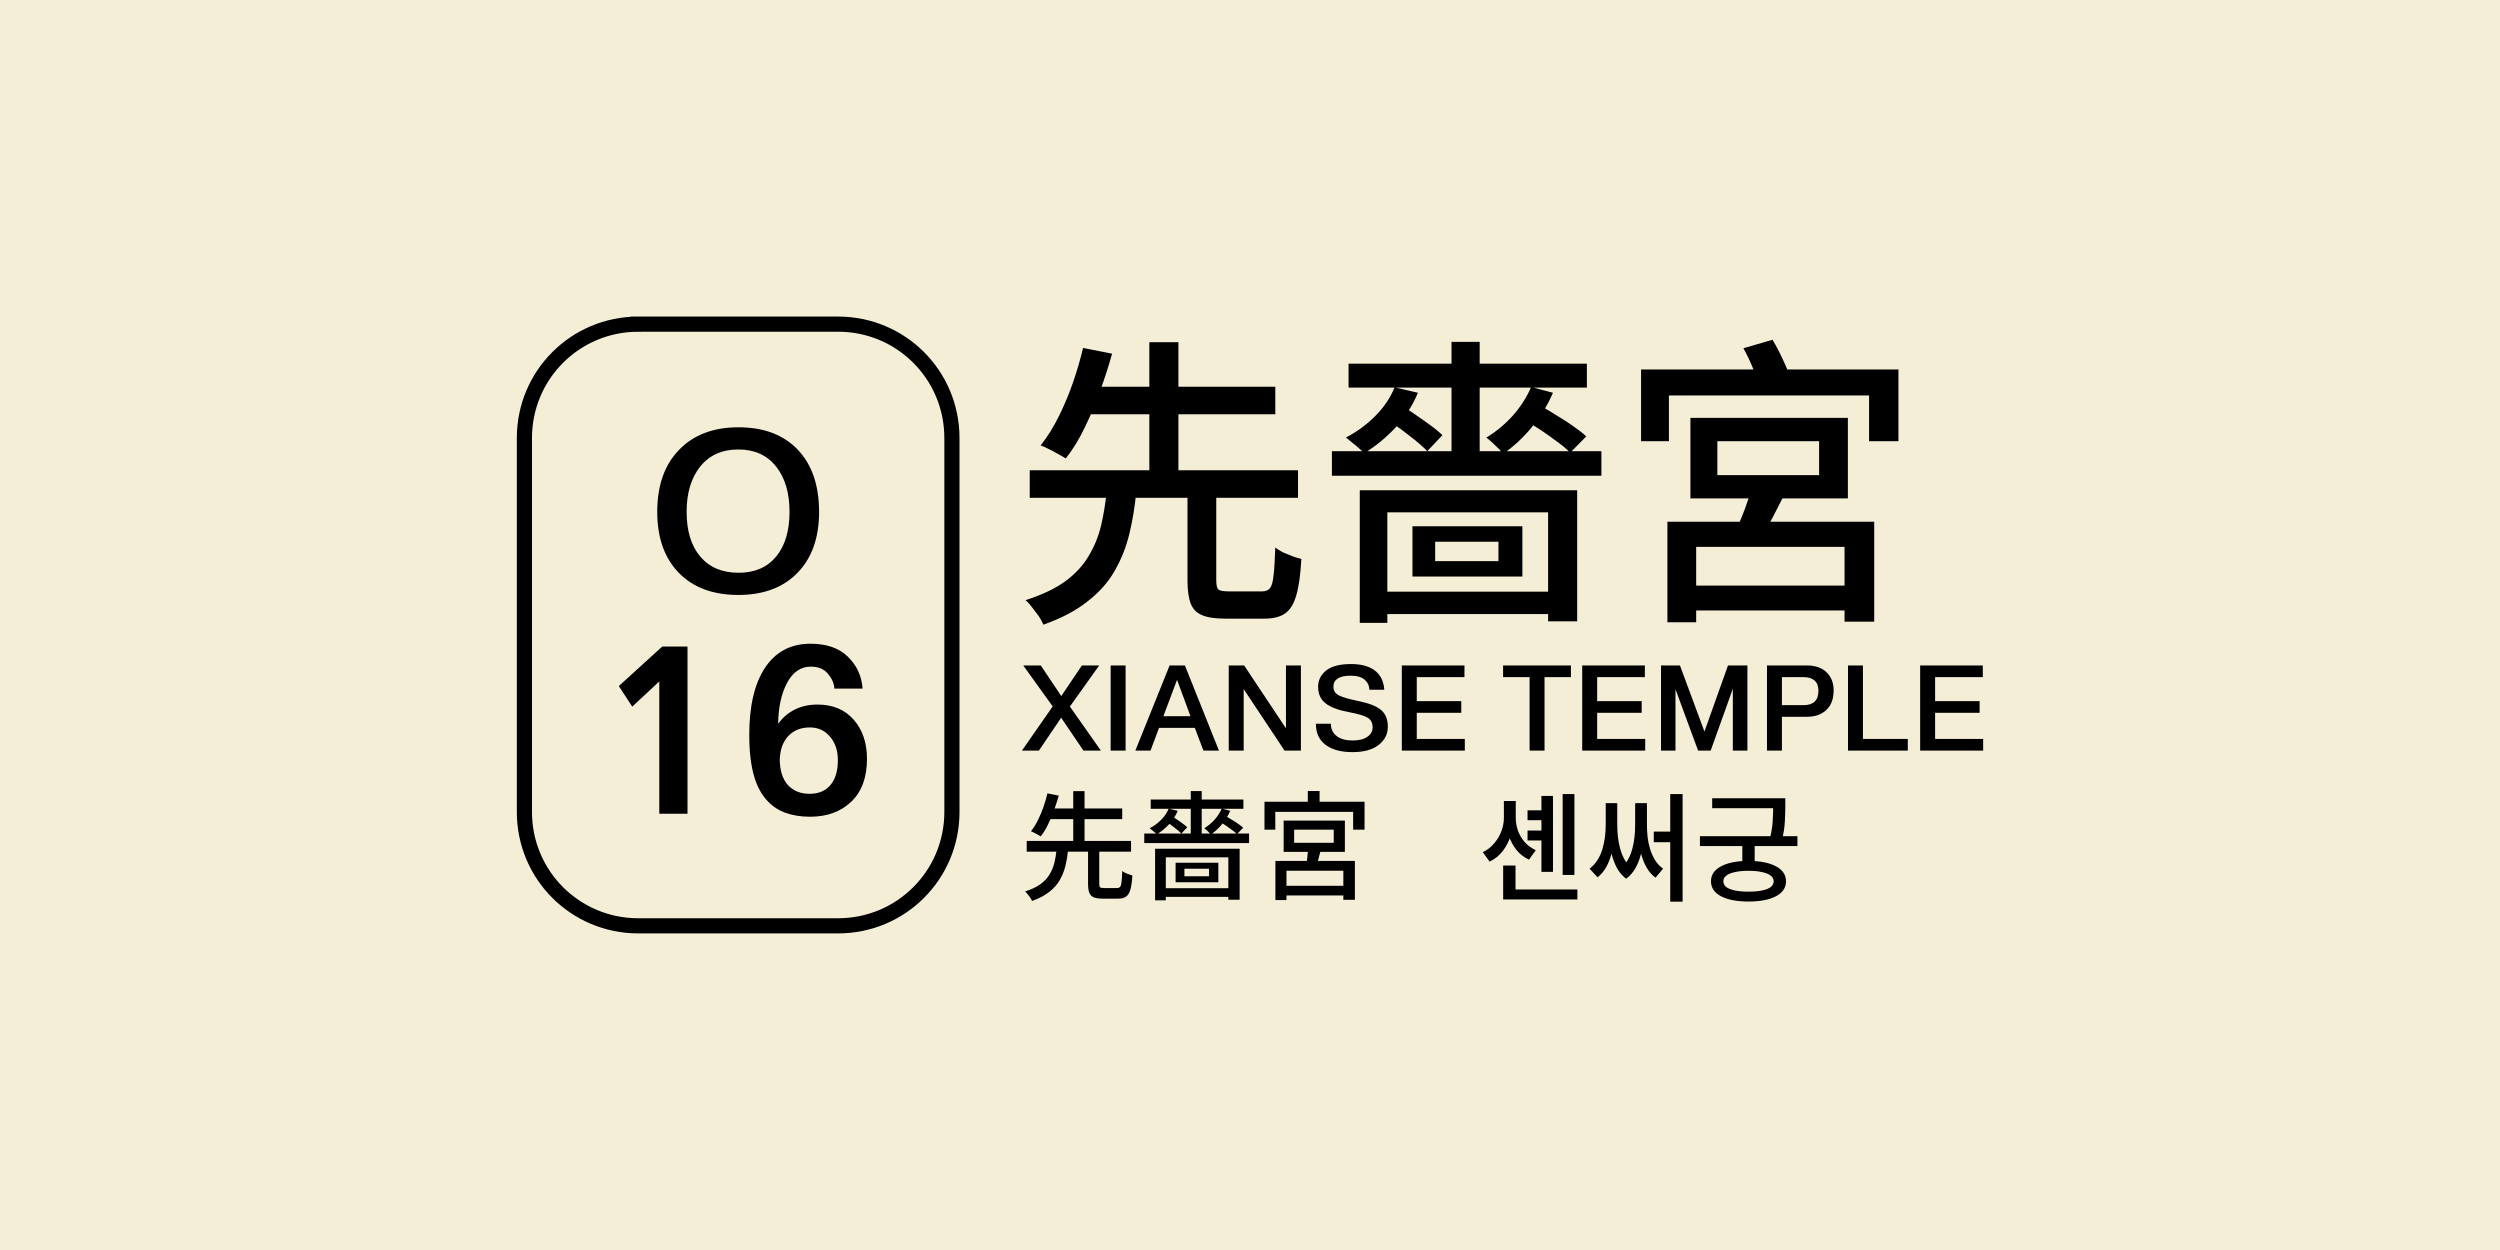
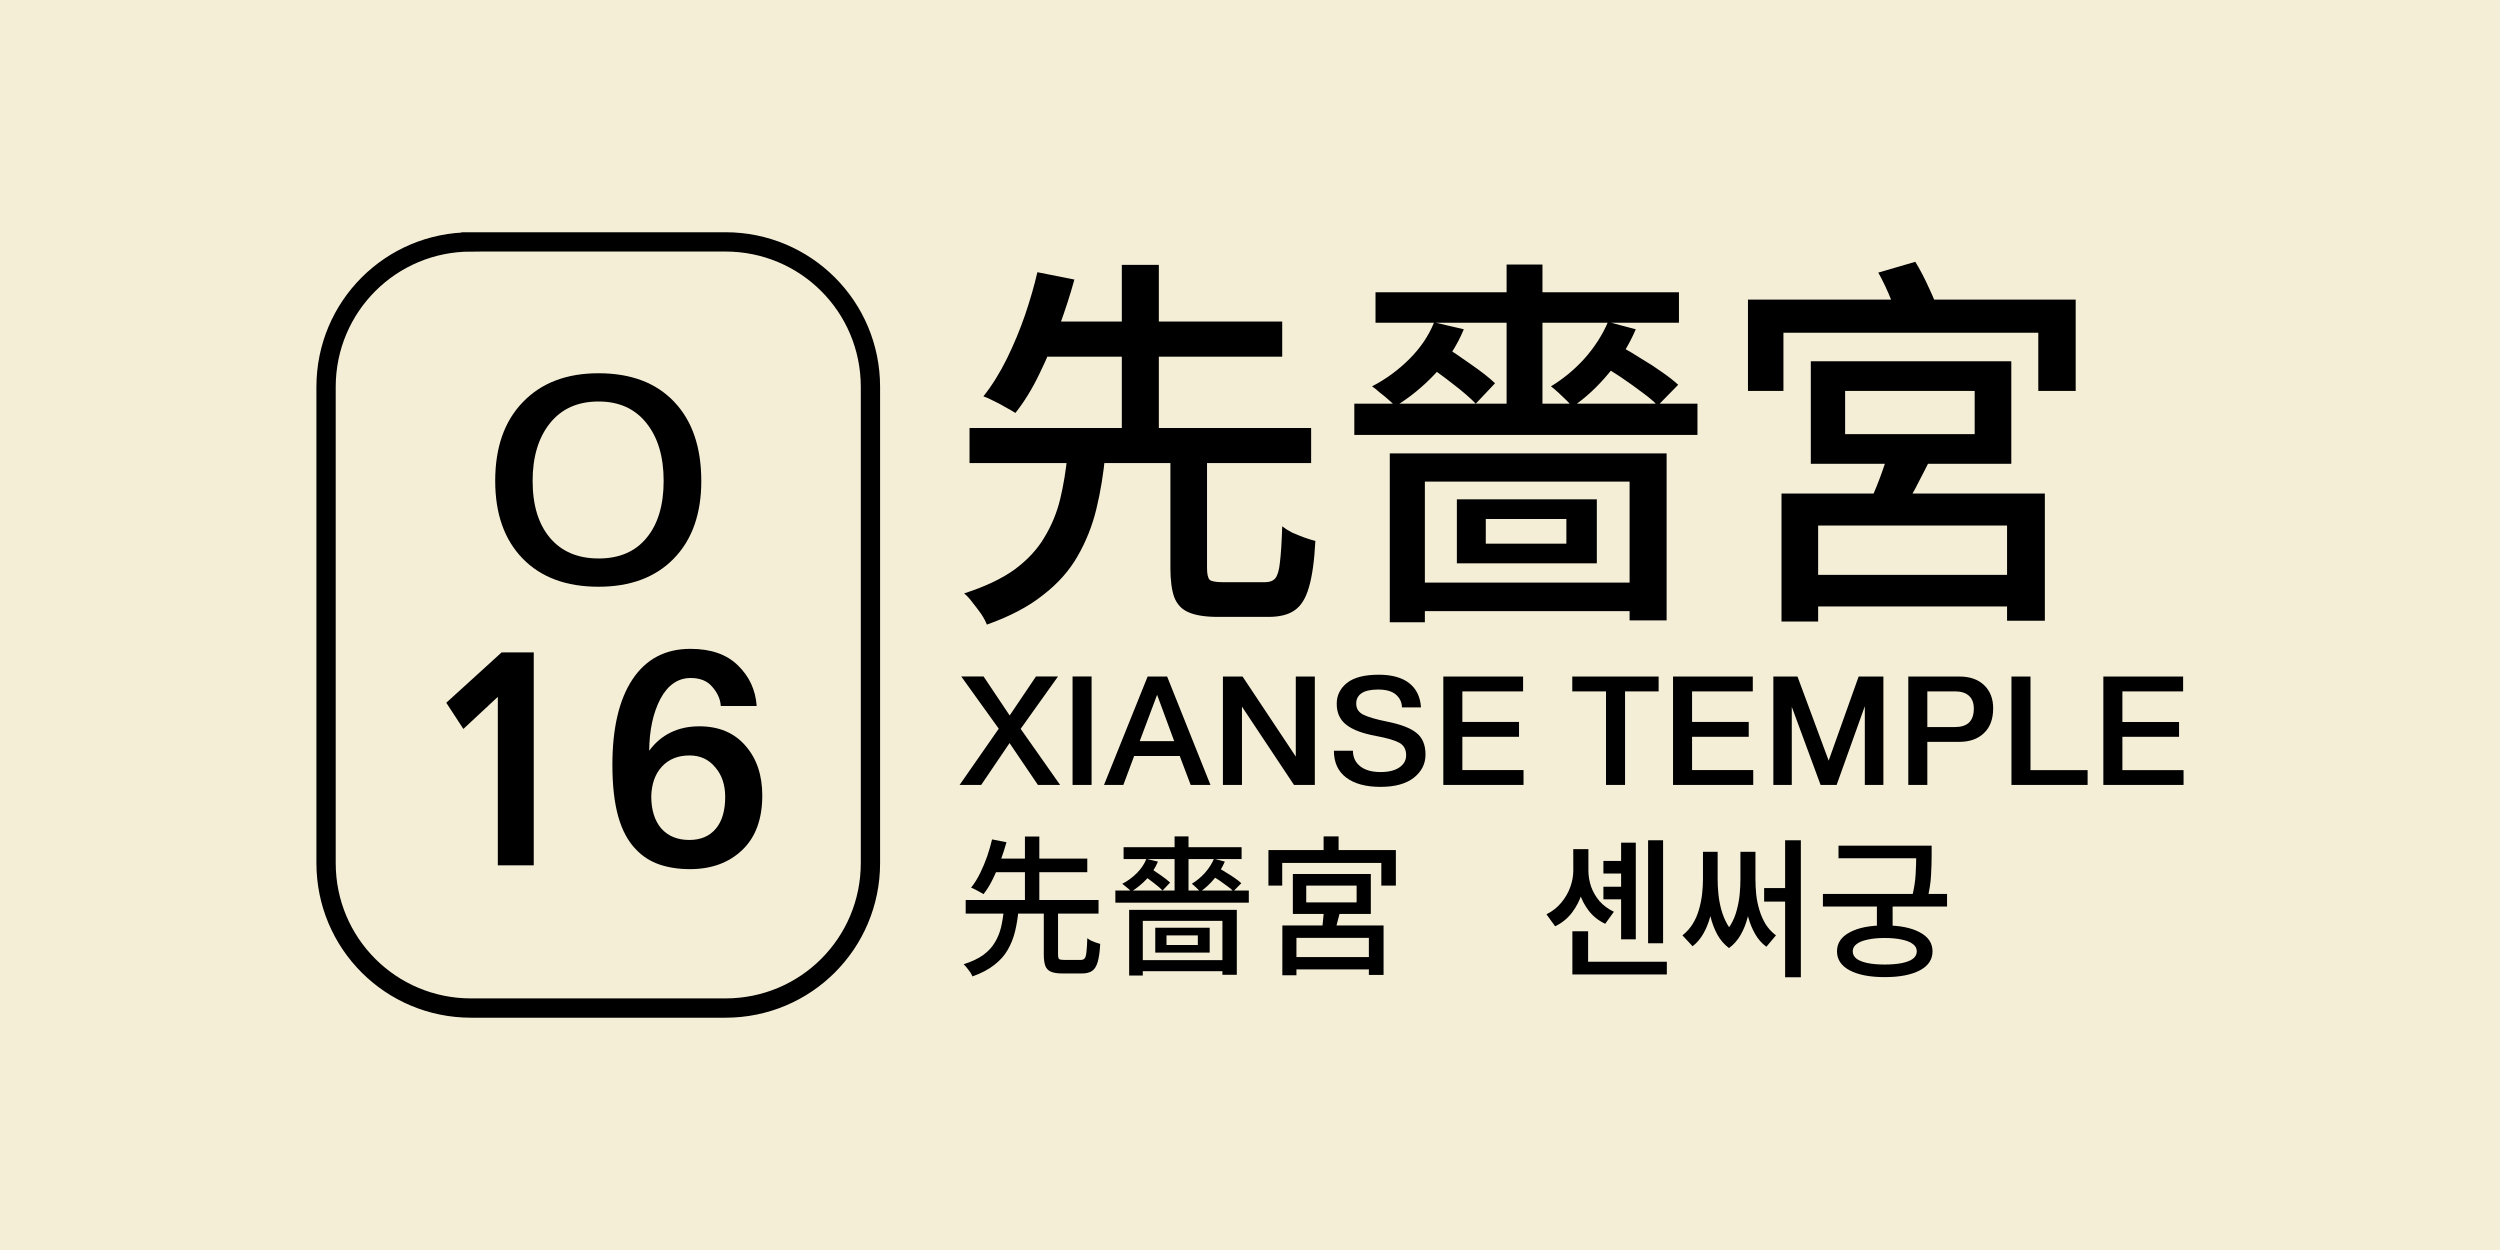
<svg xmlns="http://www.w3.org/2000/svg" width="500" height="250" viewBox="0 0 132.292 66.146" version="1.1" id="svg1">
  <defs id="defs1">
    <rect x="560.666" y="34.145" width="279.324" height="128.591" id="rect6" />
    <rect x="157.858" y="62.351" width="329.076" height="135.094" id="rect4" />
    <rect x="157.858" y="62.351" width="329.076" height="135.094" id="rect4-5" />
    <rect x="157.858" y="62.351" width="329.076" height="135.094" id="rect4-5-7" />
    <rect x="157.858" y="62.351" width="462.903" height="131.588" id="rect4-5-0" />
  </defs>
  <g id="layer1">
    <rect style="fill:#f4eed7;fill-opacity:1;stroke:none;stroke-width:0.953;stroke-dasharray:none" id="rect5" width="132.292" height="66.146" x="-2.5431316e-06" y="-1.2715658e-06" ry="0" />
-     <g id="g4" transform="translate(17.40078)">
+     <g id="g4" transform="matrix(1.273353,0,0,1.273353,4.07618,-9.040577)">
      <path id="rect1" style="fill-opacity:0;stroke:#000000;stroke-width:0.802" d="m 16.377,17.152 h 10.567 c 3.34,0 6.028,2.689 6.028,6.028 v 19.784 c 0,3.34 -2.689,6.028 -6.028,6.028 h -10.567 c -3.34,0 -6.028,-2.689 -6.028,-6.028 V 23.181 c 0,-3.34 2.689,-6.028 6.028,-6.028 z" />
      <path style="font-size:11.862px;line-height:1.25;font-family:'AR UDJingXiHeiE1G30 EB';-inkscape-font-specification:'AR UDJingXiHeiE1G30 EB';stroke-width:0.247" d="m 25.943,27.083 q 0,2.064 -1.151,3.238 -1.139,1.162 -3.12,1.162 -2.017,0 -3.155,-1.174 -1.139,-1.174 -1.139,-3.226 0,-2.088 1.151,-3.274 1.151,-1.198 3.143,-1.198 2.017,0 3.143,1.186 1.127,1.186 1.127,3.286 z m -4.27,3.226 q 1.293,0 1.993,-0.854 0.712,-0.854 0.712,-2.372 0,-1.506 -0.712,-2.396 -0.712,-0.902 -1.993,-0.902 -1.305,0 -2.028,0.913 -0.712,0.902 -0.712,2.384 0,1.518 0.724,2.372 0.724,0.854 2.017,0.854 z" id="text2" aria-label="O" />
      <path style="font-size:12.239px;line-height:1.25;font-family:'AR UDJingXiHeiE1G30 EB';-inkscape-font-specification:'AR UDJingXiHeiE1G30 EB';stroke-width:0.223" d="M 17.487,36.059 16.055,37.393 15.345,36.304 17.646,34.211 h 1.334 v 8.849 h -1.493 z m 7.98,7.16 q -0.698,0 -1.273,-0.196 -0.563,-0.196 -0.967,-0.624 -0.49,-0.502 -0.734,-1.359 -0.245,-0.869 -0.245,-2.154 0,-2.289 0.832,-3.549 0.845,-1.273 2.411,-1.273 1.273,0 1.971,0.685 0.71,0.685 0.783,1.689 h -1.493 q -0.024,-0.416 -0.343,-0.783 -0.306,-0.379 -0.906,-0.379 -0.796,0 -1.261,0.869 -0.453,0.869 -0.465,2.154 0.367,-0.502 0.893,-0.759 0.526,-0.257 1.187,-0.257 1.224,0 1.922,0.808 0.698,0.796 0.698,2.068 0,1.469 -0.832,2.264 -0.832,0.796 -2.179,0.796 z m 1.469,-2.999 q 0,-0.759 -0.416,-1.236 -0.404,-0.49 -1.065,-0.49 -0.722,0 -1.151,0.465 -0.416,0.453 -0.441,1.224 0,0.857 0.416,1.346 0.428,0.477 1.163,0.477 0.71,0 1.102,-0.465 0.392,-0.465 0.392,-1.322 z" id="text3" aria-label="16" />
      <path style="font-weight:500;font-size:72px;line-height:1.25;font-family:'Noto Sans TC';-inkscape-font-specification:'Noto Sans TC Medium';white-space:pre" d="m 199.545,110.025 h 6.84 v 21.24 q 0,1.728 0.504,2.232 0.576,0.432 2.52,0.432 0.432,0 1.44,0 1.08,0 2.376,0 1.296,0 2.376,0 1.152,0 1.656,0 1.224,0 1.872,-0.72 0.648,-0.792 0.864,-2.952 0.288,-2.232 0.432,-6.768 0.72,0.576 1.8,1.152 1.152,0.504 2.304,0.936 1.224,0.432 2.088,0.648 -0.288,5.616 -1.224,8.712 -0.864,3.024 -2.664,4.248 -1.728,1.224 -4.896,1.224 -0.504,0 -1.872,0 -1.296,0 -2.808,0 -1.512,0 -2.808,0 -1.296,0 -1.872,0 -3.6,0 -5.544,-0.864 -1.872,-0.792 -2.664,-2.808 -0.72,-2.016 -0.72,-5.472 z m -37.512,-4.896 h 63.792 v 6.552 h -63.792 z m 11.88,-19.872 h 46.512 v 6.552 h -46.512 z m 6.408,24.912 h 7.056 q -0.504,5.328 -1.656,10.08 -1.152,4.752 -3.528,8.856 -2.304,4.032 -6.408,7.2 -4.032,3.24 -10.512,5.544 -0.36,-0.936 -1.08,-2.016 -0.72,-1.008 -1.584,-2.088 -0.792,-1.08 -1.584,-1.728 5.832,-1.872 9.432,-4.464 3.6,-2.664 5.544,-5.976 2.016,-3.312 2.952,-7.128 0.936,-3.888 1.368,-8.28 z m -5.616,-34.128 6.912,1.368 q -1.152,4.176 -2.808,8.712 -1.584,4.536 -3.672,8.784 -2.016,4.248 -4.536,7.416 -0.792,-0.504 -1.872,-1.08 -1.08,-0.648 -2.16,-1.152 -1.08,-0.576 -1.944,-0.864 2.448,-3.096 4.392,-7.056 1.944,-3.96 3.384,-8.136 1.44,-4.248 2.304,-7.992 z m 15.768,-1.368 h 6.912 v 32.472 h -6.912 z m 47.376,5.112 h 56.664 v 5.688 h -56.664 z m 7.056,54.216 h 42.48 v 5.328 h -42.48 z m -11.016,-33.408 h 64.08 v 5.832 h -64.08 z m 28.44,-25.992 h 6.696 v 30.744 h -6.696 z m -21.816,35.28 h 51.696 v 31.176 h -6.912 v -25.92 h -38.232 v 26.28 h -6.552 z m 17.928,12.24 v 4.608 h 15.048 v -4.608 z m -5.4,-3.672 h 26.136 v 11.952 h -26.136 z m -4.248,-33.048 5.544,1.296 q -1.872,4.536 -5.328,8.28 -3.456,3.672 -7.488,6.12 -0.432,-0.576 -1.224,-1.224 -0.792,-0.72 -1.656,-1.368 -0.792,-0.72 -1.44,-1.152 3.888,-2.016 6.984,-5.112 3.096,-3.096 4.608,-6.84 z m 32.472,-0.072 5.184,1.368 q -1.872,4.392 -5.04,8.208 -3.168,3.816 -6.768,6.264 -0.432,-0.504 -1.152,-1.224 -0.72,-0.72 -1.512,-1.44 -0.792,-0.72 -1.368,-1.152 3.456,-2.088 6.264,-5.184 2.808,-3.168 4.392,-6.84 z m -34.128,7.848 3.456,-3.384 q 2.448,1.584 5.184,3.528 2.808,1.944 4.392,3.456 l -3.6,3.816 q -1.512,-1.584 -4.248,-3.672 -2.736,-2.16 -5.184,-3.744 z m 32.832,0.216 3.6,-3.528 q 1.872,1.008 3.888,2.304 2.088,1.224 3.888,2.52 1.872,1.296 3.024,2.376 l -3.816,3.888 q -1.08,-1.152 -2.88,-2.448 -1.8,-1.368 -3.816,-2.736 -2.016,-1.368 -3.888,-2.376 z m 45.576,4.824 v 8.064 h 24.192 v -8.064 z m -6.408,-5.544 h 37.44 v 19.152 h -37.44 z m 14.832,15.912 7.92,1.512 q -1.584,3.168 -3.24,6.336 -1.656,3.096 -3.024,5.256 l -6.048,-1.512 q 1.224,-2.448 2.448,-5.688 1.224,-3.312 1.944,-5.904 z m -20.304,8.784 h 49.176 v 23.76 h -7.056 v -17.784 h -35.28 v 17.928 h -6.84 z m 3.456,15.192 h 41.904 v 5.904 h -41.904 z m -9.72,-51.408 h 61.2 v 17.064 h -6.984 v -10.872 h -47.592 v 10.872 h -6.624 z m 24.336,-5.04 6.912,-2.016 q 1.368,2.232 2.592,4.968 1.296,2.736 1.872,4.752 l -7.344,2.232 q -0.432,-1.944 -1.584,-4.752 -1.152,-2.88 -2.448,-5.184 z" id="text4" transform="matrix(0.2225361,0,0,0.2225361,1.031332,1.490288)" aria-label="先嗇宮" />
      <path style="font-size:6.231px;line-height:1.25;font-family:'AR UDJingXiHeiE1G30 EB';-inkscape-font-specification:'AR UDJingXiHeiE1G30 EB';stroke-width:0.223" d="m 39.85,35.213 h 0.916 l -1.552,2.175 1.639,2.33 h -0.922 l -1.178,-1.738 -1.178,1.738 h -0.897 l 1.626,-2.337 -1.558,-2.168 h 0.928 l 1.084,1.62 z m 2.312,0 v 4.505 h -0.791 v -4.505 z m 3.433,2.686 -0.71,-1.925 -0.723,1.925 z m -1.664,0.617 -0.449,1.203 h -0.804 l 1.813,-4.505 h 0.81 l 1.801,4.505 h -0.822 l -0.455,-1.203 z m 4.48,-2.05 v 3.253 H 47.62 v -4.505 h 0.816 l 2.212,3.327 v -3.327 h 0.791 v 4.505 h -0.866 z m 5.558,1.215 q -0.822,-0.15 -1.221,-0.461 -0.399,-0.312 -0.399,-0.872 0,-0.523 0.424,-0.866 0.43,-0.343 1.321,-0.343 0.816,0 1.265,0.349 0.449,0.349 0.492,1.009 h -0.791 q -0.006,-0.318 -0.249,-0.53 -0.243,-0.212 -0.741,-0.212 -0.467,0 -0.692,0.156 -0.224,0.156 -0.218,0.436 0,0.305 0.299,0.455 0.305,0.15 0.991,0.287 0.86,0.174 1.221,0.474 0.368,0.299 0.368,0.897 0,0.573 -0.486,0.96 -0.486,0.38 -1.383,0.38 -0.916,0 -1.427,-0.386 -0.511,-0.386 -0.511,-1.115 h 0.791 q 0,0.405 0.305,0.648 0.305,0.237 0.847,0.237 0.498,0 0.779,-0.193 0.28,-0.193 0.28,-0.505 0,-0.361 -0.28,-0.517 -0.28,-0.156 -0.984,-0.287 z m 6.144,2.038 h -3.334 v -4.505 h 3.315 v 0.617 h -2.524 v 1.271 h 2.355 v 0.617 h -2.355 v 1.383 h 2.542 z m 3.427,-3.888 h -1.402 v -0.617 h 3.589 v 0.617 h -1.396 v 3.888 h -0.791 z m 6.119,3.888 h -3.334 v -4.505 h 3.315 v 0.617 h -2.524 v 1.271 h 2.355 v 0.617 h -2.355 v 1.383 h 2.542 z m 1.601,-3.246 v 3.246 h -0.766 v -4.505 h 1.003 l 1.296,3.496 1.246,-3.496 h 1.028 v 4.505 H 74.295 v -3.271 l -1.171,3.271 h -0.667 z m 5.633,1.458 v 1.788 H 76.102 v -4.505 h 2.119 q 0.66,0 1.034,0.361 0.374,0.361 0.374,0.96 0,0.673 -0.386,1.034 -0.38,0.361 -1.028,0.361 z m 1.932,-1.383 q 0,-0.349 -0.199,-0.53 -0.199,-0.187 -0.586,-0.187 h -1.147 v 1.483 h 1.147 q 0.386,0 0.586,-0.187 0.199,-0.193 0.199,-0.579 z m 4.729,3.172 h -3.165 v -4.505 h 0.791 v 3.888 h 2.374 z m 3.988,0 h -3.334 v -4.505 h 3.315 v 0.617 h -2.524 v 1.271 h 2.355 v 0.617 h -2.355 v 1.383 h 2.542 z" id="text5" aria-label="XIANSE TEMPLE" />
-       <path d="m 40.176,44.924 h 0.592 v 1.838 q 0,0.15 0.044,0.193 0.05,0.037 0.218,0.037 0.037,0 0.125,0 0.093,0 0.206,0 0.112,0 0.206,0 0.1,0 0.143,0 0.106,0 0.162,-0.062 0.056,-0.069 0.075,-0.255 0.025,-0.193 0.037,-0.586 0.062,0.05 0.156,0.1 0.1,0.044 0.199,0.081 0.106,0.037 0.181,0.056 -0.025,0.486 -0.106,0.754 -0.075,0.262 -0.231,0.368 -0.15,0.106 -0.424,0.106 -0.044,0 -0.162,0 -0.112,0 -0.243,0 -0.131,0 -0.243,0 -0.112,0 -0.162,0 -0.312,0 -0.48,-0.075 -0.162,-0.069 -0.231,-0.243 -0.062,-0.174 -0.062,-0.474 z m -3.246,-0.424 h 5.521 v 0.567 h -5.521 z m 1.028,-1.72 h 4.025 v 0.567 h -4.025 z m 0.555,2.156 h 0.611 q -0.044,0.461 -0.143,0.872 -0.1,0.411 -0.305,0.766 -0.199,0.349 -0.555,0.623 -0.349,0.28 -0.91,0.48 -0.031,-0.081 -0.093,-0.174 -0.062,-0.087 -0.137,-0.181 -0.069,-0.093 -0.137,-0.15 0.505,-0.162 0.816,-0.386 0.312,-0.231 0.48,-0.517 0.174,-0.287 0.255,-0.617 0.081,-0.336 0.118,-0.717 z m -0.486,-2.953 0.598,0.118 q -0.1,0.361 -0.243,0.754 -0.137,0.393 -0.318,0.76 -0.174,0.368 -0.393,0.642 -0.069,-0.044 -0.162,-0.093 -0.093,-0.056 -0.187,-0.1 -0.093,-0.05 -0.168,-0.075 0.212,-0.268 0.38,-0.611 0.168,-0.343 0.293,-0.704 0.125,-0.368 0.199,-0.692 z m 1.365,-0.118 h 0.598 v 2.81 h -0.598 z m 4.1,0.442 h 4.904 v 0.492 h -4.904 z m 0.611,4.692 h 3.676 v 0.461 h -3.676 z m -0.953,-2.891 h 5.546 v 0.505 h -5.546 z m 2.461,-2.249 h 0.579 v 2.661 h -0.579 z m -1.888,3.053 h 4.474 v 2.698 h -0.598 v -2.243 h -3.309 v 2.274 h -0.567 z m 1.552,1.059 v 0.399 h 1.302 v -0.399 z m -0.467,-0.318 h 2.262 v 1.034 h -2.262 z m -0.368,-2.86 0.48,0.112 q -0.162,0.393 -0.461,0.717 -0.299,0.318 -0.648,0.53 -0.037,-0.05 -0.106,-0.106 -0.069,-0.062 -0.143,-0.118 -0.069,-0.062 -0.125,-0.1 0.336,-0.174 0.604,-0.442 0.268,-0.268 0.399,-0.592 z m 2.81,-0.006 0.449,0.118 q -0.162,0.38 -0.436,0.71 -0.274,0.33 -0.586,0.542 -0.037,-0.044 -0.1,-0.106 -0.062,-0.062 -0.131,-0.125 -0.069,-0.062 -0.118,-0.1 0.299,-0.181 0.542,-0.449 0.243,-0.274 0.38,-0.592 z m -2.953,0.679 0.299,-0.293 q 0.212,0.137 0.449,0.305 0.243,0.168 0.38,0.299 l -0.312,0.33 Q 44.98,43.97 44.743,43.79 44.507,43.603 44.295,43.466 Z m 2.841,0.019 0.312,-0.305 q 0.162,0.087 0.336,0.199 0.181,0.106 0.336,0.218 0.162,0.112 0.262,0.206 l -0.33,0.336 q -0.093,-0.1 -0.249,-0.212 -0.156,-0.118 -0.33,-0.237 -0.174,-0.118 -0.336,-0.206 z m 3.944,0.417 v 0.698 h 2.094 V 43.902 Z M 50.526,43.422 h 3.24 V 45.079 H 50.526 Z m 1.296,1.383 0.685,0.118 q -0.075,0.268 -0.143,0.542 -0.062,0.274 -0.125,0.461 l -0.511,-0.118 q 0.031,-0.218 0.056,-0.498 0.031,-0.28 0.037,-0.505 z m -1.732,0.754 h 4.206 v 2.056 h -0.611 v -1.539 h -3.01 v 1.552 h -0.586 z m 0.262,1.315 h 3.626 v 0.511 h -3.626 z m 1.452,-5.016 h 0.623 v 0.872 h -0.623 z m -2.293,0.567 h 5.296 v 1.477 h -0.604 v -0.941 h -4.119 v 0.941 h -0.573 z" id="text5-9" style="font-weight:500;font-size:6.231px;line-height:1.25;font-family:'Noto Sans JP';-inkscape-font-specification:'Noto Sans JP Medium';stroke-width:0.223" aria-label="先嗇宮" />
-       <path style="font-weight:500;font-size:6.231px;line-height:1.25;font-family:'Noto Sans KR';-inkscape-font-specification:'Noto Sans KR Medium';stroke-width:0.223" d="m 63.432,42.879 h 0.966 v 0.523 h -0.966 z m 0,1.072 h 0.966 v 0.523 h -0.966 z m 1.857,-1.932 h 0.623 v 4.281 h -0.623 z m -3.147,5.047 h 3.926 v 0.53 h -3.926 z m 0,-1.265 h 0.654 v 1.608 h -0.654 z m 2.025,-3.683 h 0.611 v 4.019 h -0.611 z m -1.988,0.268 h 0.511 v 0.885 q 0,0.474 -0.143,0.928 -0.137,0.449 -0.417,0.822 -0.28,0.368 -0.704,0.573 l -0.361,-0.498 q 0.374,-0.187 0.617,-0.486 0.249,-0.299 0.374,-0.648 0.125,-0.349 0.125,-0.692 z m 0.118,0 h 0.511 v 0.885 q 0,0.343 0.112,0.673 0.118,0.33 0.349,0.604 0.237,0.268 0.598,0.442 L 63.507,45.49 Q 63.096,45.297 62.828,44.954 62.56,44.611 62.429,44.175 62.298,43.739 62.298,43.271 Z m 8.686,-0.368 h 0.654 v 5.695 h -0.654 z m -0.872,1.988 h 1.178 v 0.561 h -1.178 z m -2.542,-1.508 h 0.48 v 1.134 q 0,0.386 -0.044,0.791 -0.037,0.399 -0.137,0.779 -0.1,0.374 -0.28,0.692 -0.174,0.312 -0.449,0.53 L 66.716,45.97 q 0.262,-0.206 0.43,-0.48 0.168,-0.274 0.255,-0.586 0.093,-0.318 0.131,-0.642 0.037,-0.33 0.037,-0.629 z m 0.143,0 h 0.467 v 1.134 q 0,0.287 0.031,0.611 0.031,0.324 0.118,0.648 0.087,0.324 0.249,0.617 0.168,0.287 0.436,0.505 l -0.361,0.486 q -0.299,-0.224 -0.486,-0.561 -0.181,-0.336 -0.28,-0.729 -0.1,-0.399 -0.137,-0.804 -0.037,-0.411 -0.037,-0.773 z m 1.414,0 h 0.474 v 1.134 q 0,0.374 -0.037,0.785 -0.037,0.411 -0.137,0.804 -0.1,0.393 -0.287,0.723 -0.187,0.33 -0.486,0.555 l -0.355,-0.486 q 0.268,-0.212 0.43,-0.492 0.168,-0.287 0.249,-0.611 0.087,-0.324 0.118,-0.648 0.031,-0.33 0.031,-0.629 z m 0.15,0 h 0.474 v 1.134 q 0,0.305 0.031,0.636 0.037,0.33 0.131,0.642 0.093,0.312 0.255,0.586 0.168,0.274 0.436,0.474 l -0.399,0.474 q -0.287,-0.212 -0.467,-0.53 -0.181,-0.318 -0.287,-0.698 -0.1,-0.38 -0.137,-0.785 -0.037,-0.405 -0.037,-0.798 z m 3.926,-0.255 h 3.639 v 0.523 h -3.639 z m -0.648,2.006 h 5.159 v 0.523 h -5.159 z m 2.243,0.361 h 0.654 v 1.165 h -0.654 z m 1.633,-2.368 h 0.642 v 0.43 q 0,0.355 -0.025,0.798 -0.019,0.442 -0.156,1.009 l -0.642,-0.069 q 0.137,-0.561 0.156,-0.972 0.025,-0.417 0.025,-0.766 z m -1.309,3.315 q 0.928,0 1.458,0.287 0.53,0.28 0.53,0.791 0,0.511 -0.53,0.791 -0.53,0.28 -1.458,0.28 -0.922,0 -1.452,-0.28 -0.53,-0.28 -0.53,-0.791 0,-0.511 0.53,-0.791 0.53,-0.287 1.452,-0.287 z m 0,0.523 q -0.417,0 -0.717,0.069 -0.299,0.062 -0.455,0.187 -0.156,0.118 -0.156,0.299 0,0.181 0.156,0.305 0.156,0.118 0.455,0.181 0.299,0.062 0.717,0.062 0.424,0 0.723,-0.062 0.299,-0.062 0.455,-0.181 0.156,-0.125 0.156,-0.305 0,-0.181 -0.156,-0.299 -0.156,-0.125 -0.455,-0.187 -0.299,-0.069 -0.723,-0.069 z" id="text5-9-8" aria-label="셴써궁" />
+       <path d="m 40.176,44.924 h 0.592 v 1.838 q 0,0.15 0.044,0.193 0.05,0.037 0.218,0.037 0.037,0 0.125,0 0.093,0 0.206,0 0.112,0 0.206,0 0.1,0 0.143,0 0.106,0 0.162,-0.062 0.056,-0.069 0.075,-0.255 0.025,-0.193 0.037,-0.586 0.062,0.05 0.156,0.1 0.1,0.044 0.199,0.081 0.106,0.037 0.181,0.056 -0.025,0.486 -0.106,0.754 -0.075,0.262 -0.231,0.368 -0.15,0.106 -0.424,0.106 -0.044,0 -0.162,0 -0.112,0 -0.243,0 -0.131,0 -0.243,0 -0.112,0 -0.162,0 -0.312,0 -0.48,-0.075 -0.162,-0.069 -0.231,-0.243 -0.062,-0.174 -0.062,-0.474 z m -3.246,-0.424 h 5.521 v 0.567 h -5.521 z m 1.028,-1.72 h 4.025 v 0.567 h -4.025 z m 0.555,2.156 h 0.611 q -0.044,0.461 -0.143,0.872 -0.1,0.411 -0.305,0.766 -0.199,0.349 -0.555,0.623 -0.349,0.28 -0.91,0.48 -0.031,-0.081 -0.093,-0.174 -0.062,-0.087 -0.137,-0.181 -0.069,-0.093 -0.137,-0.15 0.505,-0.162 0.816,-0.386 0.312,-0.231 0.48,-0.517 0.174,-0.287 0.255,-0.617 0.081,-0.336 0.118,-0.717 z m -0.486,-2.953 0.598,0.118 q -0.1,0.361 -0.243,0.754 -0.137,0.393 -0.318,0.76 -0.174,0.368 -0.393,0.642 -0.069,-0.044 -0.162,-0.093 -0.093,-0.056 -0.187,-0.1 -0.093,-0.05 -0.168,-0.075 0.212,-0.268 0.38,-0.611 0.168,-0.343 0.293,-0.704 0.125,-0.368 0.199,-0.692 z m 1.365,-0.118 h 0.598 v 2.81 h -0.598 z m 4.1,0.442 h 4.904 v 0.492 h -4.904 z m 0.611,4.692 h 3.676 v 0.461 h -3.676 z m -0.953,-2.891 h 5.546 v 0.505 h -5.546 z m 2.461,-2.249 h 0.579 v 2.661 h -0.579 z m -1.888,3.053 h 4.474 v 2.698 h -0.598 v -2.243 h -3.309 v 2.274 h -0.567 z m 1.552,1.059 v 0.399 h 1.302 v -0.399 z m -0.467,-0.318 h 2.262 v 1.034 h -2.262 z m -0.368,-2.86 0.48,0.112 q -0.162,0.393 -0.461,0.717 -0.299,0.318 -0.648,0.53 -0.037,-0.05 -0.106,-0.106 -0.069,-0.062 -0.143,-0.118 -0.069,-0.062 -0.125,-0.1 0.336,-0.174 0.604,-0.442 0.268,-0.268 0.399,-0.592 z m 2.81,-0.006 0.449,0.118 q -0.162,0.38 -0.436,0.71 -0.274,0.33 -0.586,0.542 -0.037,-0.044 -0.1,-0.106 -0.062,-0.062 -0.131,-0.125 -0.069,-0.062 -0.118,-0.1 0.299,-0.181 0.542,-0.449 0.243,-0.274 0.38,-0.592 z m -2.953,0.679 0.299,-0.293 q 0.212,0.137 0.449,0.305 0.243,0.168 0.38,0.299 l -0.312,0.33 Q 44.98,43.97 44.743,43.79 44.507,43.603 44.295,43.466 Z m 2.841,0.019 0.312,-0.305 q 0.162,0.087 0.336,0.199 0.181,0.106 0.336,0.218 0.162,0.112 0.262,0.206 l -0.33,0.336 q -0.093,-0.1 -0.249,-0.212 -0.156,-0.118 -0.33,-0.237 -0.174,-0.118 -0.336,-0.206 z m 3.944,0.417 V 44.6 h 2.094 V 43.902 Z M 50.526,43.422 h 3.24 V 45.079 H 50.526 Z m 1.296,1.383 0.685,0.118 q -0.075,0.268 -0.143,0.542 -0.062,0.274 -0.125,0.461 l -0.511,-0.118 q 0.031,-0.218 0.056,-0.498 0.031,-0.28 0.037,-0.505 z m -1.732,0.754 h 4.206 v 2.056 h -0.611 v -1.539 h -3.01 v 1.552 h -0.586 z m 0.262,1.315 h 3.626 v 0.511 h -3.626 z m 1.452,-5.016 h 0.623 v 0.872 h -0.623 z m -2.293,0.567 h 5.296 v 1.477 h -0.604 v -0.941 h -4.119 v 0.941 h -0.573 z" id="text5-9" style="font-weight:500;font-size:6.231px;line-height:1.25;font-family:'Noto Sans JP';-inkscape-font-specification:'Noto Sans JP Medium';stroke-width:0.223" aria-label="先嗇宮" />
+       <path style="font-weight:500;font-size:6.231px;line-height:1.25;font-family:'Noto Sans KR';-inkscape-font-specification:'Noto Sans KR Medium';stroke-width:0.223" d="m 63.432,42.879 h 0.966 v 0.523 h -0.966 z m 0,1.072 h 0.966 v 0.523 h -0.966 z m 1.857,-1.932 h 0.623 v 4.281 h -0.623 z m -3.147,5.047 h 3.926 v 0.53 h -3.926 z m 0,-1.265 h 0.654 v 1.608 h -0.654 z m 2.025,-3.683 h 0.611 v 4.019 h -0.611 z m -1.988,0.268 h 0.511 v 0.885 q 0,0.474 -0.143,0.928 -0.137,0.449 -0.417,0.822 -0.28,0.368 -0.704,0.573 l -0.361,-0.498 q 0.374,-0.187 0.617,-0.486 0.249,-0.299 0.374,-0.648 0.125,-0.349 0.125,-0.692 z m 0.118,0 h 0.511 v 0.885 q 0,0.343 0.112,0.673 0.118,0.33 0.349,0.604 0.237,0.268 0.598,0.442 L 63.507,45.49 Q 63.096,45.297 62.828,44.954 62.56,44.611 62.429,44.175 62.298,43.739 62.298,43.271 Z m 8.686,-0.368 h 0.654 v 5.695 h -0.654 z m -0.872,1.988 h 1.178 v 0.561 h -1.178 z m -2.542,-1.508 h 0.48 v 1.134 q 0,0.386 -0.044,0.791 -0.037,0.399 -0.137,0.779 -0.1,0.374 -0.28,0.692 -0.174,0.312 -0.449,0.53 L 66.716,45.97 q 0.262,-0.206 0.43,-0.48 0.168,-0.274 0.255,-0.586 0.093,-0.318 0.131,-0.642 0.037,-0.33 0.037,-0.629 z m 0.143,0 h 0.467 v 1.134 q 0,0.287 0.031,0.611 0.031,0.324 0.118,0.648 0.087,0.324 0.249,0.617 0.168,0.287 0.436,0.505 l -0.361,0.486 q -0.299,-0.224 -0.486,-0.561 -0.181,-0.336 -0.28,-0.729 -0.1,-0.399 -0.137,-0.804 -0.037,-0.411 -0.037,-0.773 z m 1.414,0 h 0.474 v 1.134 q 0,0.374 -0.037,0.785 -0.037,0.411 -0.137,0.804 -0.1,0.393 -0.287,0.723 -0.187,0.33 -0.486,0.555 l -0.355,-0.486 q 0.268,-0.212 0.43,-0.492 0.168,-0.287 0.249,-0.611 0.087,-0.324 0.118,-0.648 0.031,-0.33 0.031,-0.629 z m 0.15,0 h 0.474 v 1.134 q 0,0.305 0.031,0.636 0.037,0.33 0.131,0.642 0.093,0.312 0.255,0.586 0.168,0.274 0.436,0.474 l -0.399,0.474 q -0.287,-0.212 -0.467,-0.53 -0.181,-0.318 -0.287,-0.698 -0.1,-0.38 -0.137,-0.785 -0.037,-0.405 -0.037,-0.798 z m 3.926,-0.255 h 3.639 v 0.523 h -3.639 z m -0.648,2.006 h 5.159 v 0.523 h -5.159 z m 2.243,0.361 h 0.654 v 1.165 h -0.654 z m 1.633,-2.368 h 0.642 v 0.43 q 0,0.355 -0.025,0.798 -0.019,0.442 -0.156,1.009 L 76.25,44.412 q 0.137,-0.561 0.156,-0.972 0.025,-0.417 0.025,-0.766 z m -1.309,3.315 q 0.928,0 1.458,0.287 0.53,0.28 0.53,0.791 0,0.511 -0.53,0.791 -0.53,0.28 -1.458,0.28 -0.922,0 -1.452,-0.28 -0.53,-0.28 -0.53,-0.791 0,-0.511 0.53,-0.791 0.53,-0.287 1.452,-0.287 z m 0,0.523 q -0.417,0 -0.717,0.069 -0.299,0.062 -0.455,0.187 -0.156,0.118 -0.156,0.299 0,0.181 0.156,0.305 0.156,0.118 0.455,0.181 0.299,0.062 0.717,0.062 0.424,0 0.723,-0.062 0.299,-0.062 0.455,-0.181 0.156,-0.125 0.156,-0.305 0,-0.181 -0.156,-0.299 -0.156,-0.125 -0.455,-0.187 -0.299,-0.069 -0.723,-0.069 z" id="text5-9-8" aria-label="셴써궁" />
    </g>
    <text xml:space="preserve" transform="matrix(0.3161529,0,0,0.3161529,-10.47434,-6.446201)" id="text6" style="font-size:55px;line-height:1.25;font-family:'Microsoft JhengHei';-inkscape-font-specification:'Microsoft JhengHei';white-space:pre;shape-inside:url(#rect6);display:inline" />
  </g>
</svg>
